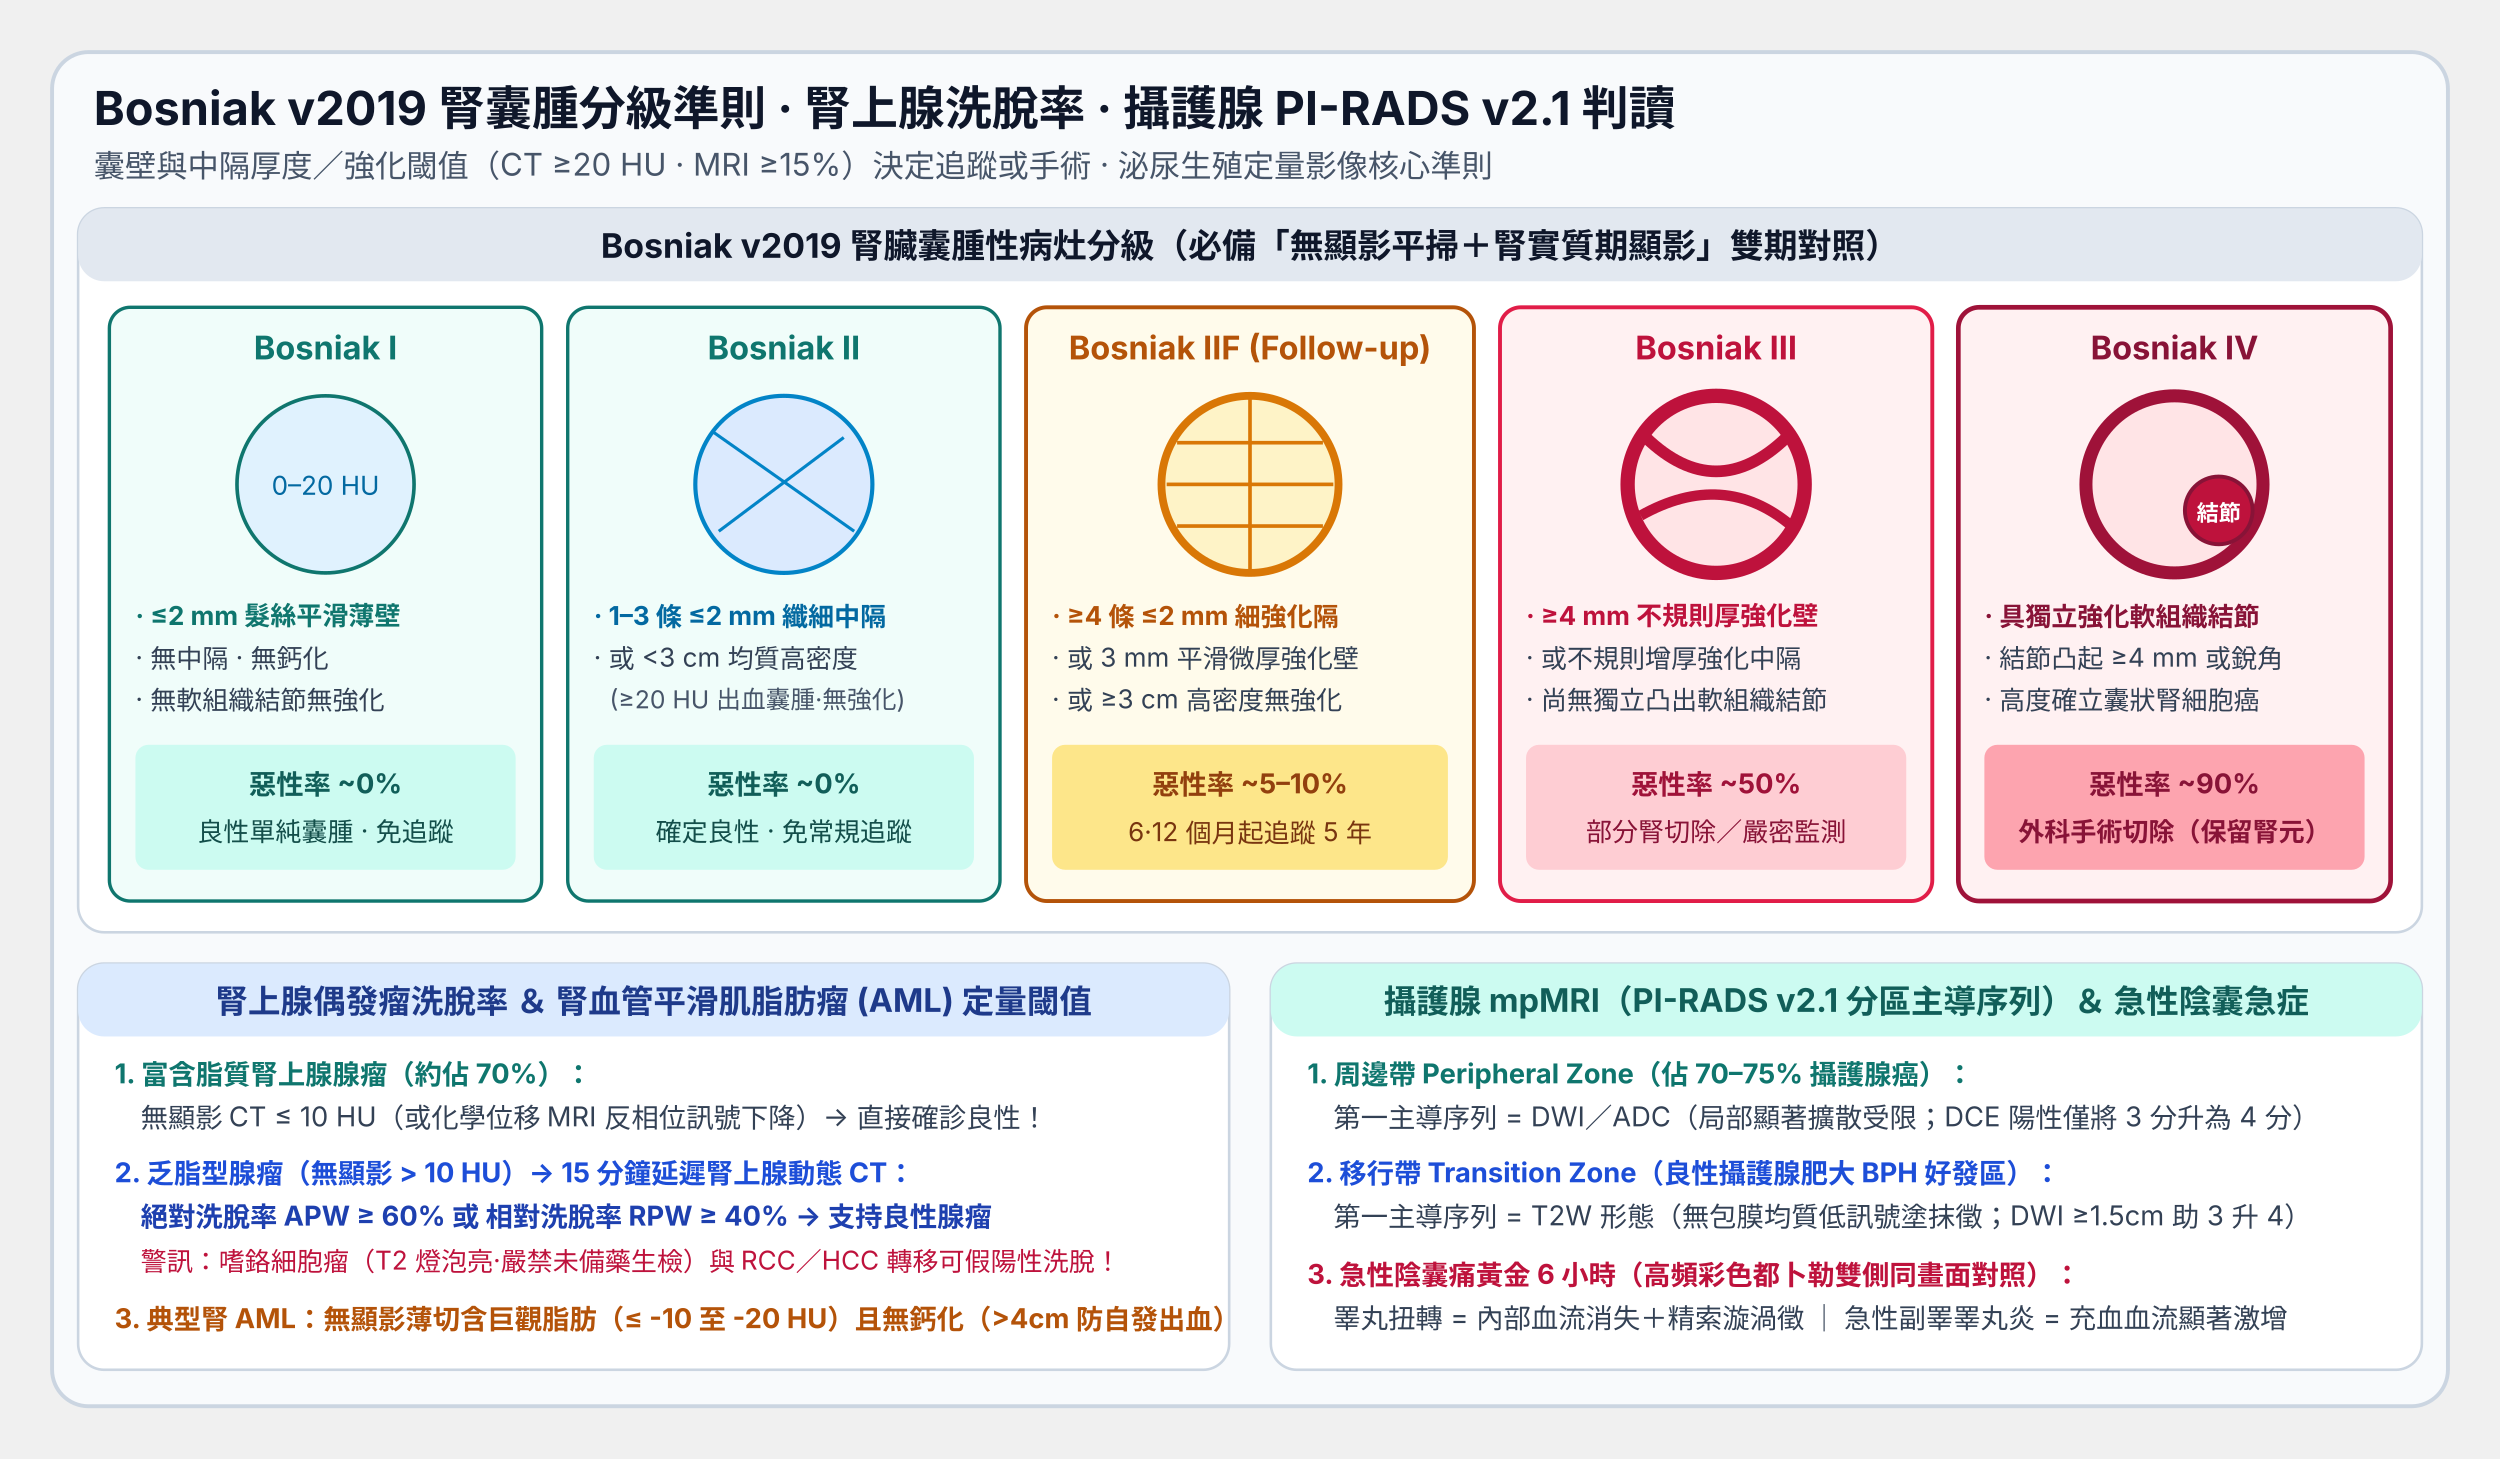
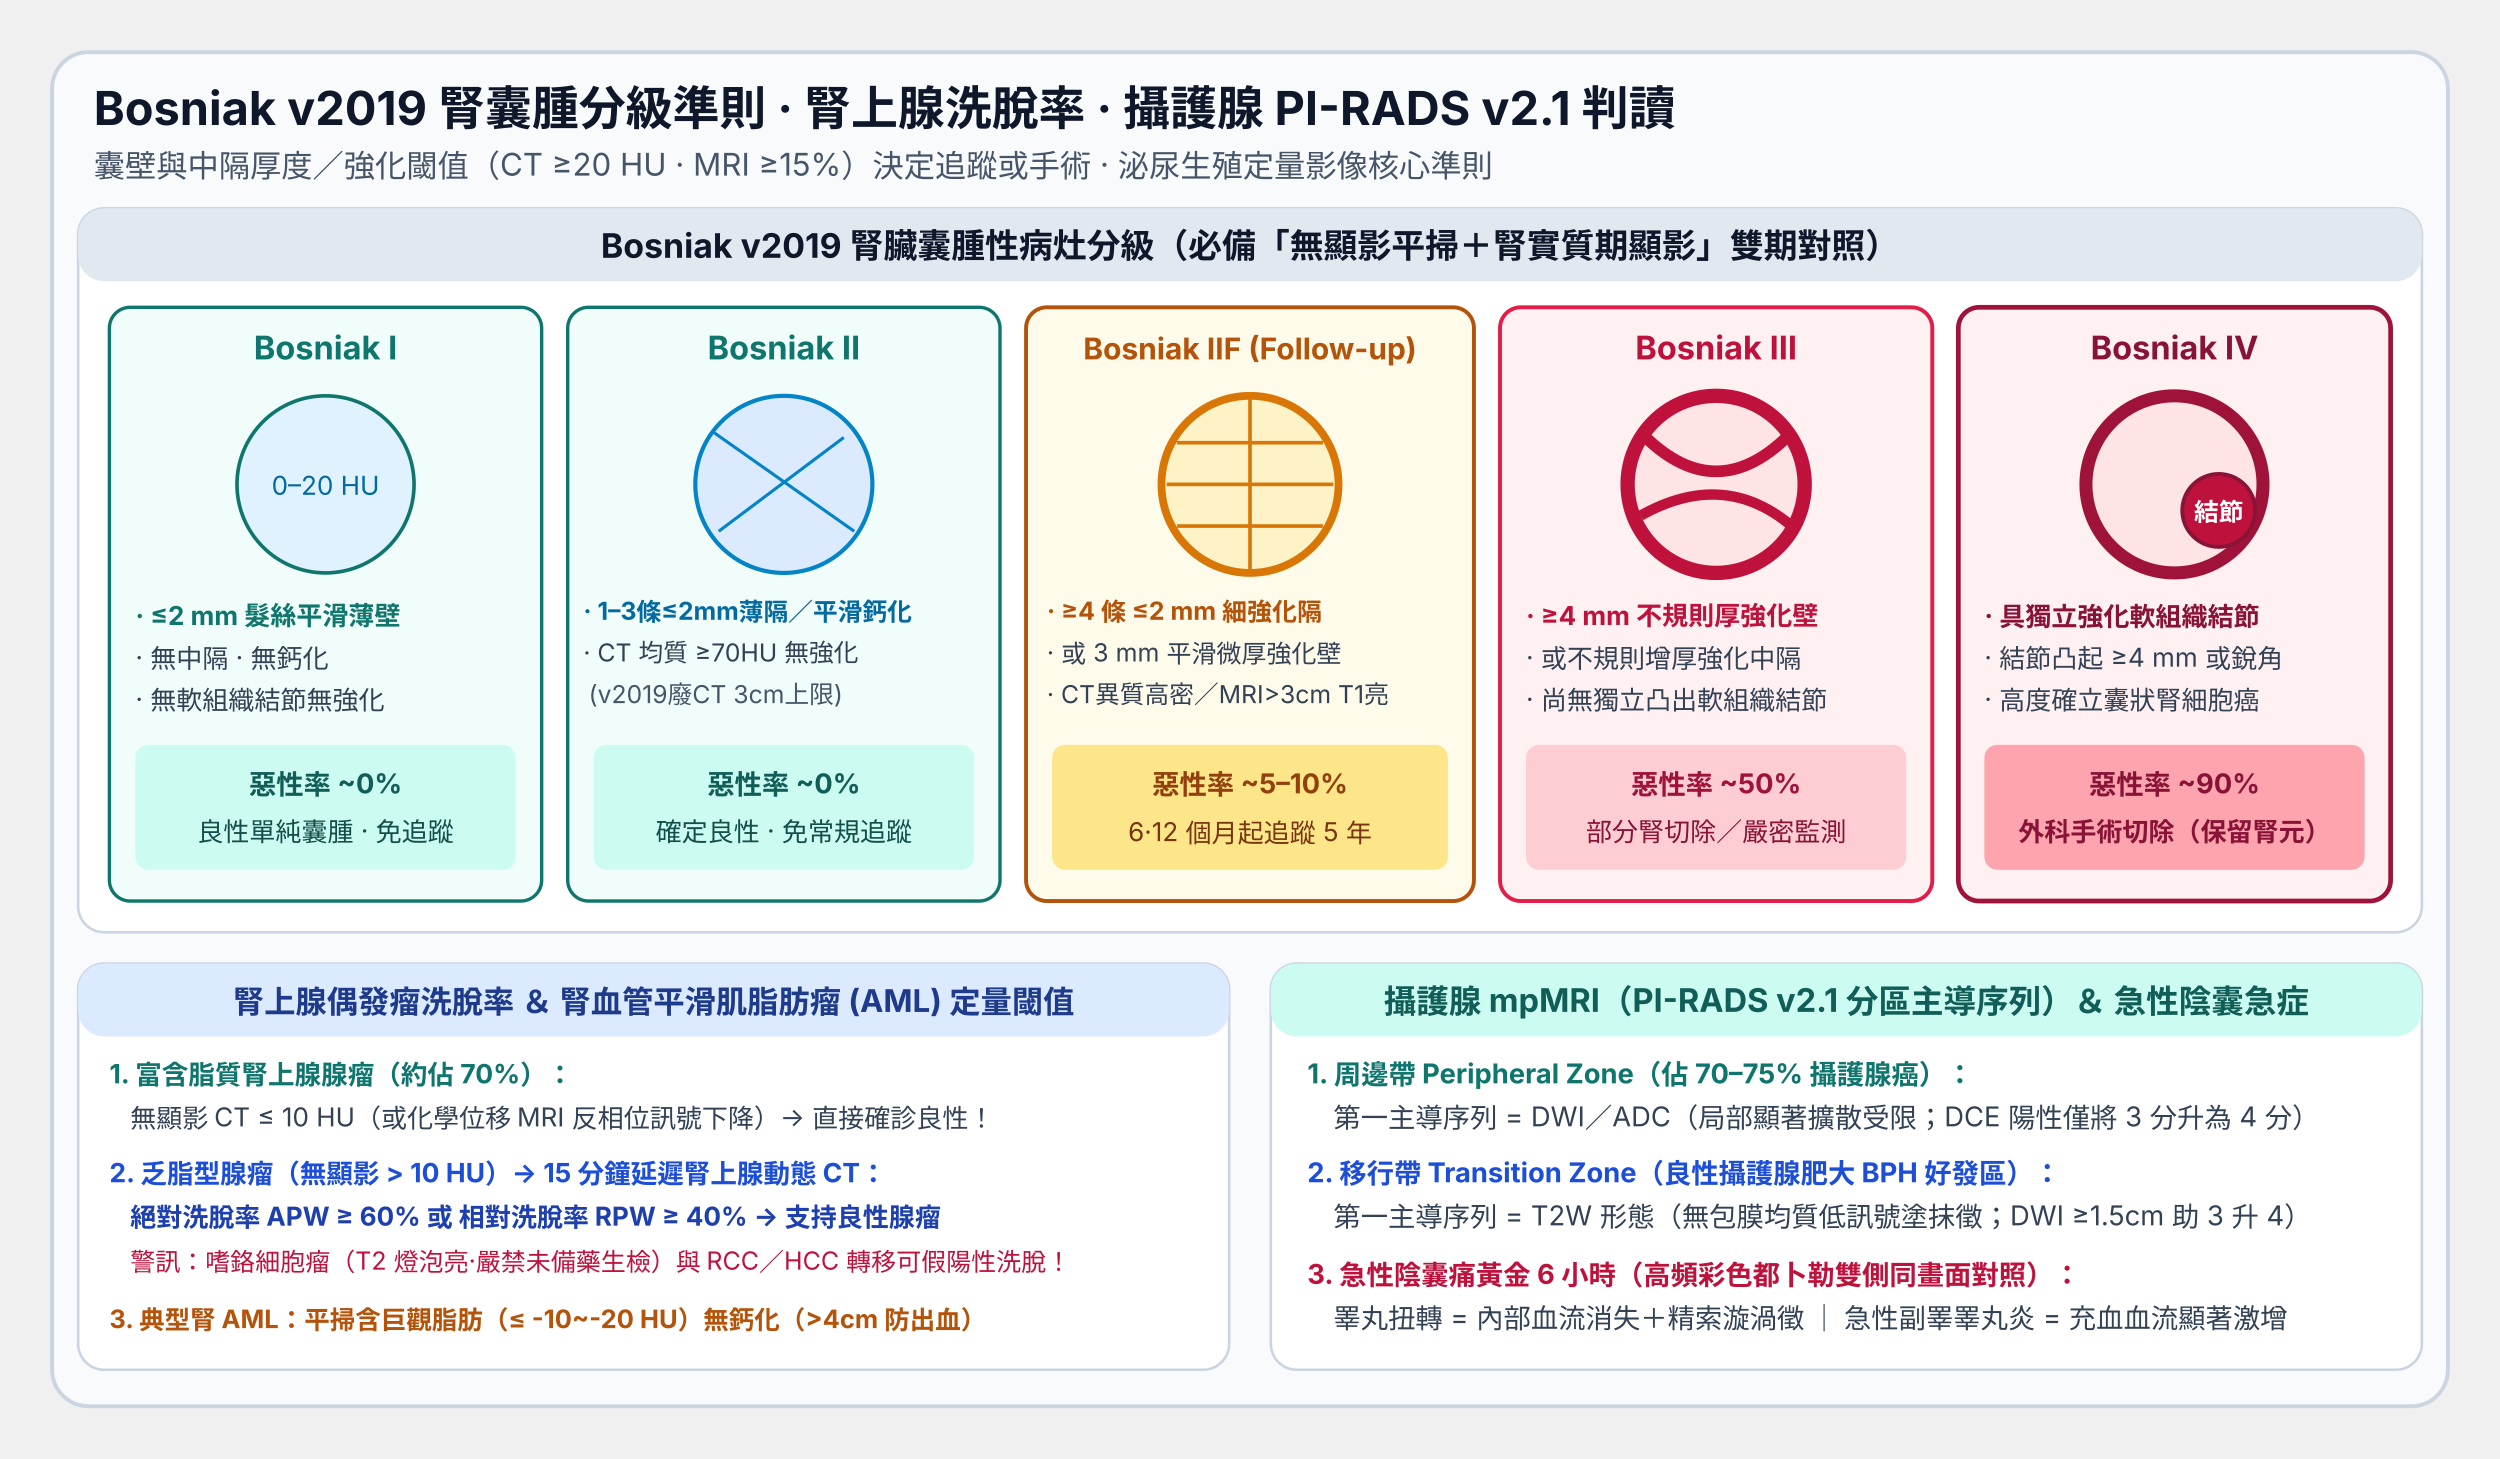
<svg xmlns="http://www.w3.org/2000/svg" viewBox="0 0 960 560" width="960" height="560" role="img" aria-labelledby="rad06-title rad06-desc">
  <g font-family="system-ui, -apple-system, 'Noto Sans TC', sans-serif">
    <rect x="20" y="20" width="920" height="520" rx="14" fill="#f8fafc" stroke="#cbd5e1" stroke-width="1.5" />
    <text x="36" y="48" font-size="18" font-weight="700" fill="#0f172a">Bosniak v2019 腎囊腫分級準則 · 腎上腺洗脫率 · 攝護腺 PI-RADS v2.1 判讀</text>
    <text x="36" y="68" font-size="12" fill="#475569">囊壁與中隔厚度／強化閾值（CT ≥20 HU · MRI ≥15%）決定追蹤或手術 · 泌尿生殖定量影像核心準則</text>
    <rect x="30" y="80" width="900" height="278" rx="10" fill="#ffffff" stroke="#cbd5e1" />
    <rect x="30" y="80" width="900" height="28" rx="10" fill="#e2e8f0" />
    <text x="480" y="99" font-size="13" font-weight="700" fill="#0f172a" text-anchor="middle">Bosniak v2019 腎臟囊腫性病灶分級（必備「無顯影平掃＋腎實質期顯影」雙期對照）</text>
    <rect x="42" y="118" width="166" height="228" rx="8" fill="#f0fdfa" stroke="#0f766e" stroke-width="1.3" />
    <text x="125" y="138" font-size="12.5" font-weight="700" fill="#0f766e" text-anchor="middle">Bosniak I</text>
    <circle cx="125" cy="186" r="34" fill="#e0f2fe" stroke="#0f766e" stroke-width="1.4" />
    <text x="125" y="190" font-size="10" fill="#0369a1" text-anchor="middle">0–20 HU</text>
    <text x="52" y="240" font-size="10" font-weight="700" fill="#0f766e">· ≤2 mm 髮絲平滑薄壁</text>
    <text x="52" y="256" font-size="10" fill="#334155">· 無中隔 · 無鈣化</text>
    <text x="52" y="272" font-size="10" fill="#334155">· 無軟組織結節無強化</text>
    <rect x="52" y="286" width="146" height="48" rx="5" fill="#ccfbf1" />
    <text x="125" y="305" font-size="10.5" font-weight="700" fill="#115e59" text-anchor="middle">惡性率 ~0%</text>
    <text x="125" y="323" font-size="10" fill="#134e4a" text-anchor="middle">良性單純囊腫 · 免追蹤</text>
    <rect x="218" y="118" width="166" height="228" rx="8" fill="#f0fdfa" stroke="#0f766e" stroke-width="1.3" />
    <text x="301" y="138" font-size="12.5" font-weight="700" fill="#0f766e" text-anchor="middle">Bosniak II</text>
    <circle cx="301" cy="186" r="34" fill="#dbeafe" stroke="#0284c7" stroke-width="1.6" />
    <line x1="274" y1="166" x2="328" y2="204" stroke="#0284c7" stroke-width="1.2" />
    <line x1="276" y1="204" x2="324" y2="168" stroke="#0284c7" stroke-width="1.2" />
-     <text x="228" y="240" font-size="10" font-weight="700" fill="#0369a1">· 1–3 條 ≤2 mm 纖細中隔</text>
-     <text x="228" y="256" font-size="10" fill="#334155">· 或 &lt;3 cm 均質高密度</text>
-     <text x="234" y="272" font-size="9.5" fill="#475569">(≥20 HU 出血囊腫·無強化)</text>
+     <text x="224" y="238" font-size="9.5" font-weight="700" fill="#0369a1">· 1–3條≤2mm薄隔／平滑鈣化</text>
+     <text x="224" y="254" font-size="9.5" fill="#334155">· CT 均質 ≥70HU 無強化</text>
+     <text x="226" y="270" font-size="9.5" fill="#475569">(v2019廢CT 3cm上限)</text>
    <rect x="228" y="286" width="146" height="48" rx="5" fill="#ccfbf1" />
    <text x="301" y="305" font-size="10.5" font-weight="700" fill="#115e59" text-anchor="middle">惡性率 ~0%</text>
    <text x="301" y="323" font-size="10" fill="#134e4a" text-anchor="middle">確定良性 · 免常規追蹤</text>
    <rect x="394" y="118" width="172" height="228" rx="8" fill="#fffbeb" stroke="#b45309" stroke-width="1.5" />
-     <text x="480" y="138" font-size="12.5" font-weight="700" fill="#b45309" text-anchor="middle">Bosniak IIF (Follow-up)</text>
+     <text x="480" y="138" font-size="11.5" font-weight="700" fill="#b45309" text-anchor="middle">Bosniak IIF (Follow-up)</text>
    <circle cx="480" cy="186" r="34" fill="#fef3c7" stroke="#d97706" stroke-width="3" />
    <line x1="452" y1="170" x2="508" y2="170" stroke="#d97706" stroke-width="1.4" />
    <line x1="448" y1="186" x2="512" y2="186" stroke="#d97706" stroke-width="1.4" />
    <line x1="452" y1="202" x2="508" y2="202" stroke="#d97706" stroke-width="1.4" />
    <line x1="480" y1="152" x2="480" y2="220" stroke="#d97706" stroke-width="1.4" />
-     <text x="404" y="240" font-size="10" font-weight="700" fill="#b45309">· ≥4 條 ≤2 mm 細強化隔</text>
-     <text x="404" y="256" font-size="10" fill="#334155">· 或 3 mm 平滑微厚強化壁</text>
-     <text x="404" y="272" font-size="10" fill="#334155">· 或 ≥3 cm 高密度無強化</text>
+     <text x="402" y="238" font-size="9.6" font-weight="700" fill="#b45309">· ≥4 條 ≤2 mm 細強化隔</text>
+     <text x="402" y="254" font-size="9.6" fill="#334155">· 或 3 mm 平滑微厚強化壁</text>
+     <text x="402" y="270" font-size="9.5" fill="#334155">· CT異質高密／MRI&gt;3cm T1亮</text>
    <rect x="404" y="286" width="152" height="48" rx="5" fill="#fde68a" />
    <text x="480" y="305" font-size="10.5" font-weight="700" fill="#92400e" text-anchor="middle">惡性率 ~5–10%</text>
    <text x="480" y="323" font-size="10" fill="#78350f" text-anchor="middle">6·12 個月起追蹤 5 年</text>
    <rect x="576" y="118" width="166" height="228" rx="8" fill="#fff1f2" stroke="#e11d48" stroke-width="1.5" />
    <text x="659" y="138" font-size="12.5" font-weight="700" fill="#be123c" text-anchor="middle">Bosniak III</text>
    <circle cx="659" cy="186" r="34" fill="#ffe4e6" stroke="#be123c" stroke-width="5.5" />
    <path d="M 632 168 Q 659 194, 686 168" fill="none" stroke="#be123c" stroke-width="4.5" />
    <path d="M 630 198 Q 662 180, 688 202" fill="none" stroke="#be123c" stroke-width="4" />
    <text x="586" y="240" font-size="10" font-weight="700" fill="#be123c">· ≥4 mm 不規則厚強化壁</text>
    <text x="586" y="256" font-size="10" fill="#334155">· 或不規則增厚強化中隔</text>
    <text x="586" y="272" font-size="10" fill="#334155">· 尚無獨立凸出軟組織結節</text>
    <rect x="586" y="286" width="146" height="48" rx="5" fill="#fecdd3" />
    <text x="659" y="305" font-size="10.5" font-weight="700" fill="#9f1239" text-anchor="middle">惡性率 ~50%</text>
    <text x="659" y="323" font-size="10" fill="#881337" text-anchor="middle">部分腎切除／嚴密監測</text>
    <rect x="752" y="118" width="166" height="228" rx="8" fill="#fff1f2" stroke="#9f1239" stroke-width="1.8" />
    <text x="835" y="138" font-size="12.5" font-weight="700" fill="#881337" text-anchor="middle">Bosniak IV</text>
    <circle cx="835" cy="186" r="34" fill="#ffe4e6" stroke="#9f1239" stroke-width="5" />
-     <circle cx="852" cy="196" r="13" fill="#be123c" stroke="#881337" stroke-width="1.5" />
-     <text x="852" y="200" font-size="8.5" font-weight="700" fill="#ffffff" text-anchor="middle">結節</text>
+     <circle cx="852" cy="196" r="14" fill="#be123c" stroke="#881337" stroke-width="1.5" />
+     <text x="852" y="200" font-size="9.5" font-weight="700" fill="#ffffff" text-anchor="middle">結節</text>
    <text x="762" y="240" font-size="10" font-weight="700" fill="#881337">· 具獨立強化軟組織結節</text>
    <text x="762" y="256" font-size="10" fill="#334155">· 結節凸起 ≥4 mm 或銳角</text>
    <text x="762" y="272" font-size="10" fill="#334155">· 高度確立囊狀腎細胞癌</text>
    <rect x="762" y="286" width="146" height="48" rx="5" fill="#fda4af" />
    <text x="835" y="305" font-size="10.5" font-weight="700" fill="#881337" text-anchor="middle">惡性率 ~90%</text>
    <text x="835" y="323" font-size="10" font-weight="700" fill="#881337" text-anchor="middle">外科手術切除（保留腎元）</text>
    <rect x="30" y="370" width="442" height="156" rx="10" fill="#ffffff" stroke="#cbd5e1" />
    <rect x="30" y="370" width="442" height="28" rx="10" fill="#dbeafe" />
-     <text x="251" y="389" font-size="12.5" font-weight="700" fill="#1e3a8a" text-anchor="middle">腎上腺偶發瘤洗脫率 ＆ 腎血管平滑肌脂肪瘤 (AML) 定量閾值</text>
-     <text x="44" y="416" font-size="10.5" font-weight="700" fill="#0f766e">1. 富含脂質腎上腺腺瘤（約佔 70%）：</text>
-     <text x="54" y="433" font-size="10.5" fill="#334155">無顯影 CT ≤ 10 HU（或化學位移 MRI 反相位訊號下降）→ 直接確診良性！</text>
-     <text x="44" y="454" font-size="10.5" font-weight="700" fill="#1d4ed8">2. 乏脂型腺瘤（無顯影 &gt; 10 HU）→ 15 分鐘延遲腎上腺動態 CT：</text>
-     <text x="54" y="471" font-size="10.5" font-weight="700" fill="#1e40af">絕對洗脫率 APW ≥ 60% 或 相對洗脫率 RPW ≥ 40% → 支持良性腺瘤</text>
-     <text x="54" y="488" font-size="10" fill="#be123c">警訊：嗜鉻細胞瘤（T2 燈泡亮·嚴禁未備藥生檢）與 RCC／HCC 轉移可假陽性洗脫！</text>
-     <text x="44" y="510" font-size="10.5" font-weight="700" fill="#b45309">3. 典型腎 AML：無顯影薄切含巨觀脂肪（≤ -10 至 -20 HU）且無鈣化（&gt;4cm 防自發出血）</text>
+     <text x="251" y="389" font-size="12" font-weight="700" fill="#1e3a8a" text-anchor="middle">腎上腺偶發瘤洗脫率 ＆ 腎血管平滑肌脂肪瘤 (AML) 定量閾值</text>
+     <text x="42" y="416" font-size="10.2" font-weight="700" fill="#0f766e">1. 富含脂質腎上腺腺瘤（約佔 70%）：</text>
+     <text x="50" y="433" font-size="10" fill="#334155">無顯影 CT ≤ 10 HU（或化學位移 MRI 反相位訊號下降）→ 直接確診良性！</text>
+     <text x="42" y="454" font-size="10.2" font-weight="700" fill="#1d4ed8">2. 乏脂型腺瘤（無顯影 &gt; 10 HU）→ 15 分鐘延遲腎上腺動態 CT：</text>
+     <text x="50" y="471" font-size="10" font-weight="700" fill="#1e40af">絕對洗脫率 APW ≥ 60% 或 相對洗脫率 RPW ≥ 40% → 支持良性腺瘤</text>
+     <text x="50" y="488" font-size="9.6" fill="#be123c">警訊：嗜鉻細胞瘤（T2 燈泡亮·嚴禁未備藥生檢）與 RCC／HCC 轉移可假陽性洗脫！</text>
+     <text x="42" y="510" font-size="9.8" font-weight="700" fill="#b45309">3. 典型腎 AML：平掃含巨觀脂肪（≤ -10~-20 HU）無鈣化（&gt;4cm 防出血）</text>
    <rect x="488" y="370" width="442" height="156" rx="10" fill="#ffffff" stroke="#cbd5e1" />
    <rect x="488" y="370" width="442" height="28" rx="10" fill="#ccfbf1" />
    <text x="709" y="389" font-size="12.5" font-weight="700" fill="#115e59" text-anchor="middle">攝護腺 mpMRI（PI-RADS v2.1 分區主導序列）＆ 急性陰囊急症</text>
    <text x="502" y="416" font-size="10.5" font-weight="700" fill="#0f766e">1. 周邊帶 Peripheral Zone（佔 70–75% 攝護腺癌）：</text>
    <text x="512" y="433" font-size="10.5" fill="#334155">第一主導序列 = DWI／ADC（局部顯著擴散受限；DCE 陽性僅將 3 分升為 4 分）</text>
    <text x="502" y="454" font-size="10.5" font-weight="700" fill="#1d4ed8">2. 移行帶 Transition Zone（良性攝護腺肥大 BPH 好發區）：</text>
    <text x="512" y="471" font-size="10.5" fill="#334155">第一主導序列 = T2W 形態（無包膜均質低訊號塗抹徵；DWI ≥1.5cm 助 3 升 4）</text>
    <text x="502" y="493" font-size="10.5" font-weight="700" fill="#be123c">3. 急性陰囊痛黃金 6 小時（高頻彩色都卜勒雙側同畫面對照）：</text>
    <text x="512" y="510" font-size="10.5" fill="#334155">睪丸扭轉 = 內部血流消失＋精索漩渦徵 ｜ 急性副睪睪丸炎 = 充血血流顯著激增</text>
  </g>
</svg>
